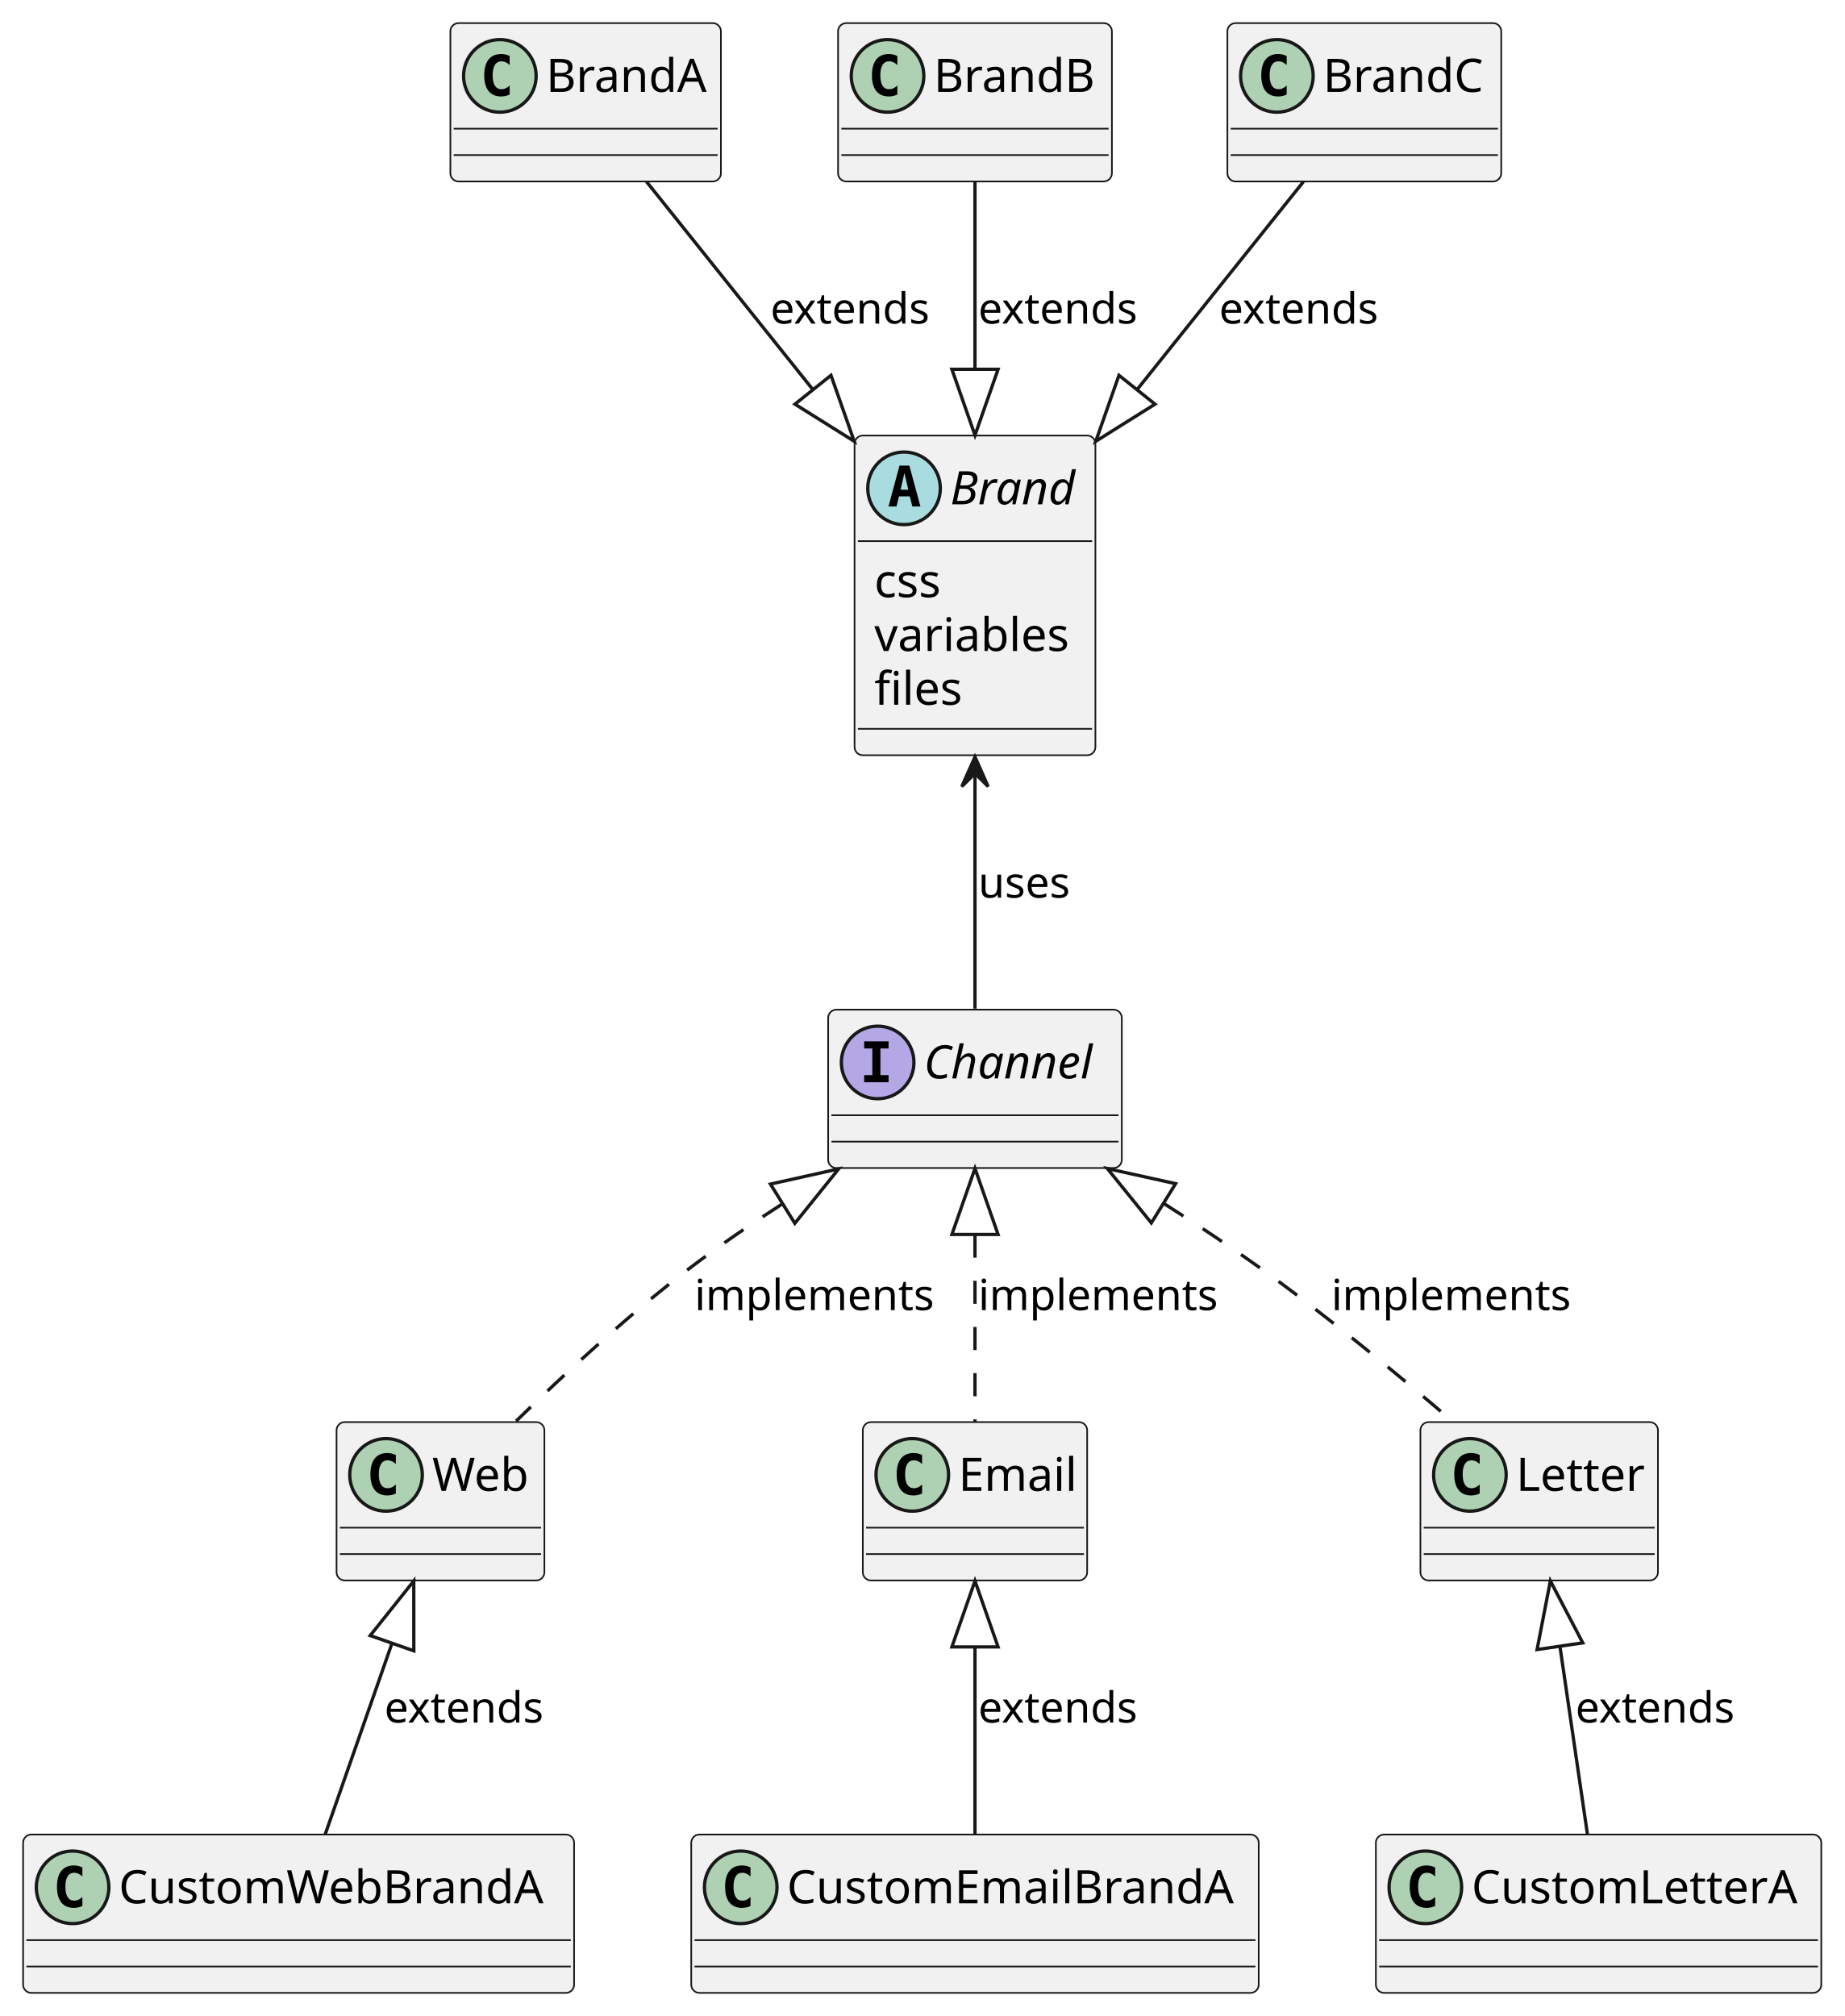
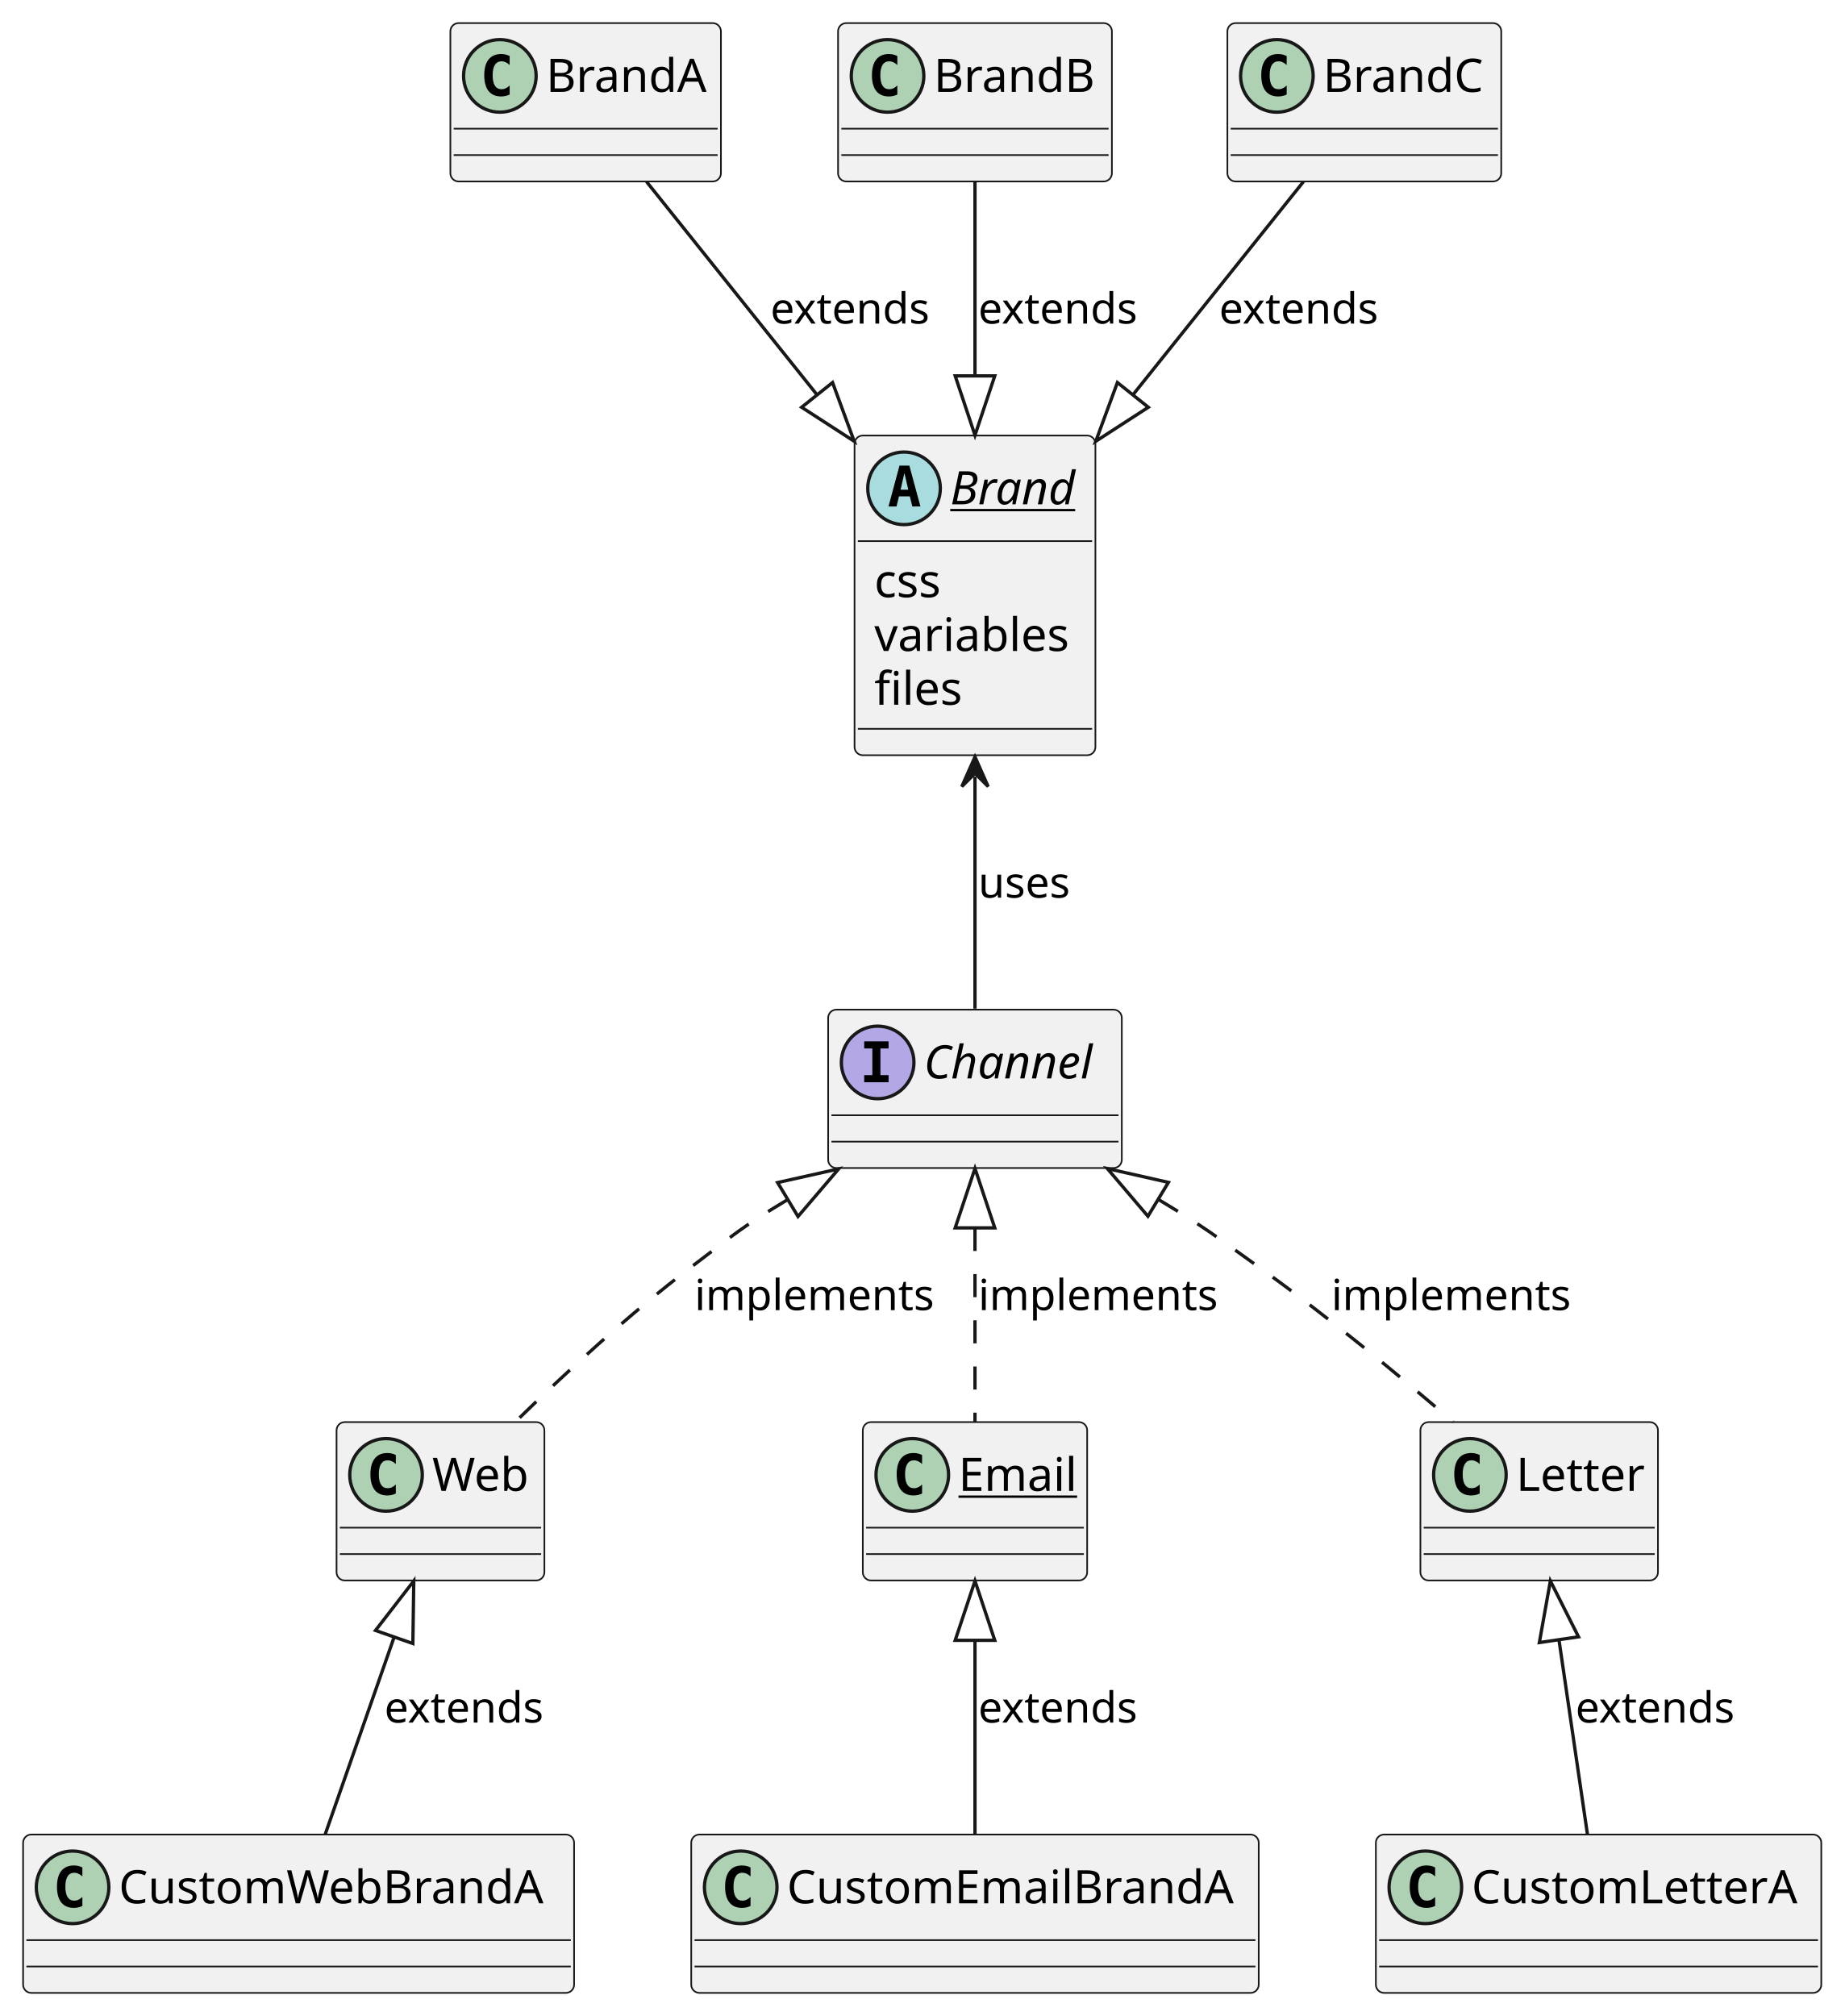
- <svg xmlns="http://www.w3.org/2000/svg" contentStyleType="text/css" height="611px" preserveAspectRatio="none" style="width:559px;height:611px;background:#FFFFFF;" version="1.1" viewBox="0 0 559 611" width="559px" zoomAndPan="magnify">
+ <svg xmlns="http://www.w3.org/2000/svg" contentstyletype="text/css" height="611px" preserveAspectRatio="none" style="width:559px;height:611px;background:#FFFFFF;" version="1.1" viewBox="0 0 559 611" width="559px" zoomAndPan="magnify">
  <defs />
  <g>
    <g id="elem_BrandA">
-       <rect codeLine="2" fill="#F1F1F1" height="48" id="BrandA" rx="2.5" ry="2.5" style="stroke:#181818;stroke-width:0.5;" width="82" x="136.5" y="7" />
+       <rect codeline="2" fill="#F1F1F1" height="48" id="BrandA" rx="2.5" ry="2.5" style="stroke:#181818;stroke-width:0.5;" width="82" x="136.5" y="7" />
      <ellipse cx="151.5" cy="23" fill="#ADD1B2" rx="11" ry="11" style="stroke:#181818;stroke-width:1.0;" />
      <path d="M154.469,28.641 Q153.891,28.938 153.25,29.078 Q152.609,29.234 151.906,29.234 Q149.406,29.234 148.078,27.594 Q146.766,25.938 146.766,22.812 Q146.766,19.688 148.078,18.031 Q149.406,16.375 151.906,16.375 Q152.609,16.375 153.25,16.531 Q153.906,16.688 154.469,16.984 L154.469,19.703 Q153.844,19.125 153.25,18.859 Q152.656,18.578 152.031,18.578 Q150.688,18.578 150,19.656 Q149.312,20.719 149.312,22.812 Q149.312,24.906 150,25.984 Q150.688,27.047 152.031,27.047 Q152.656,27.047 153.25,26.781 Q153.844,26.5 154.469,25.922 L154.469,28.641 Z " fill="#000000" />
      <text fill="#000000" font-family="sans-serif" font-size="14" lengthAdjust="spacing" textLength="50" x="165.5" y="27.847">BrandA</text>
      <line style="stroke:#181818;stroke-width:0.5;" x1="137.5" x2="217.5" y1="39" y2="39" />
      <line style="stroke:#181818;stroke-width:0.5;" x1="137.5" x2="217.5" y1="47" y2="47" />
    </g>
    <g id="elem_BrandB">
-       <rect codeLine="3" fill="#F1F1F1" height="48" id="BrandB" rx="2.5" ry="2.5" style="stroke:#181818;stroke-width:0.5;" width="83" x="254" y="7" />
+       <rect codeline="3" fill="#F1F1F1" height="48" id="BrandB" rx="2.5" ry="2.5" style="stroke:#181818;stroke-width:0.5;" width="83" x="254" y="7" />
      <ellipse cx="269" cy="23" fill="#ADD1B2" rx="11" ry="11" style="stroke:#181818;stroke-width:1.0;" />
      <path d="M271.969,28.641 Q271.391,28.938 270.75,29.078 Q270.109,29.234 269.406,29.234 Q266.906,29.234 265.578,27.594 Q264.266,25.938 264.266,22.812 Q264.266,19.688 265.578,18.031 Q266.906,16.375 269.406,16.375 Q270.109,16.375 270.75,16.531 Q271.406,16.688 271.969,16.984 L271.969,19.703 Q271.344,19.125 270.75,18.859 Q270.156,18.578 269.531,18.578 Q268.188,18.578 267.5,19.656 Q266.812,20.719 266.812,22.812 Q266.812,24.906 267.5,25.984 Q268.188,27.047 269.531,27.047 Q270.156,27.047 270.75,26.781 Q271.344,26.5 271.969,25.922 L271.969,28.641 Z " fill="#000000" />
      <text fill="#000000" font-family="sans-serif" font-size="14" lengthAdjust="spacing" textLength="51" x="283" y="27.847">BrandB</text>
      <line style="stroke:#181818;stroke-width:0.5;" x1="255" x2="336" y1="39" y2="39" />
      <line style="stroke:#181818;stroke-width:0.5;" x1="255" x2="336" y1="47" y2="47" />
    </g>
    <g id="elem_BrandC">
-       <rect codeLine="4" fill="#F1F1F1" height="48" id="BrandC" rx="2.5" ry="2.5" style="stroke:#181818;stroke-width:0.5;" width="83" x="372" y="7" />
+       <rect codeline="4" fill="#F1F1F1" height="48" id="BrandC" rx="2.5" ry="2.5" style="stroke:#181818;stroke-width:0.5;" width="83" x="372" y="7" />
      <ellipse cx="387" cy="23" fill="#ADD1B2" rx="11" ry="11" style="stroke:#181818;stroke-width:1.0;" />
      <path d="M389.969,28.641 Q389.391,28.938 388.75,29.078 Q388.109,29.234 387.406,29.234 Q384.906,29.234 383.578,27.594 Q382.266,25.938 382.266,22.812 Q382.266,19.688 383.578,18.031 Q384.906,16.375 387.406,16.375 Q388.109,16.375 388.75,16.531 Q389.406,16.688 389.969,16.984 L389.969,19.703 Q389.344,19.125 388.75,18.859 Q388.156,18.578 387.531,18.578 Q386.188,18.578 385.5,19.656 Q384.812,20.719 384.812,22.812 Q384.812,24.906 385.5,25.984 Q386.188,27.047 387.531,27.047 Q388.156,27.047 388.75,26.781 Q389.344,26.5 389.969,25.922 L389.969,28.641 Z " fill="#000000" />
      <text fill="#000000" font-family="sans-serif" font-size="14" lengthAdjust="spacing" textLength="51" x="401" y="27.847">BrandC</text>
      <line style="stroke:#181818;stroke-width:0.5;" x1="373" x2="454" y1="39" y2="39" />
      <line style="stroke:#181818;stroke-width:0.5;" x1="373" x2="454" y1="47" y2="47" />
    </g>
    <g id="elem_Brand">
-       <rect codeLine="6" fill="#F1F1F1" height="96.891" id="Brand" rx="2.5" ry="2.5" style="stroke:#181818;stroke-width:0.5;" width="73" x="259" y="132" />
+       <rect codeline="6" fill="#F1F1F1" height="96.891" id="Brand" rx="2.5" ry="2.5" style="stroke:#181818;stroke-width:0.5;" width="73" x="259" y="132" />
      <ellipse cx="274" cy="148" fill="#A9DCDF" rx="11" ry="11" style="stroke:#181818;stroke-width:1.0;" />
      <path d="M274.109,143.344 L272.953,148.422 L275.281,148.422 L274.109,143.344 Z M272.625,141.109 L275.609,141.109 L278.969,153.5 L276.516,153.5 L275.75,150.438 L272.469,150.438 L271.719,153.5 L269.281,153.5 L272.625,141.109 Z " fill="#000000" />
-       <text fill="#000000" font-family="sans-serif" font-size="14" font-style="italic" lengthAdjust="spacing" textLength="41" x="288" y="152.847">Brand</text>
+       <text fill="#000000" font-family="sans-serif" font-size="14" font-style="italic" lengthAdjust="spacing" textLength="41" x="288" y="152.847">
+         <a href="brand/index.html" target="_top" style="text-decoration:underline;">Brand</a>
+       </text>
      <line style="stroke:#181818;stroke-width:0.5;" x1="260" x2="331" y1="164" y2="164" />
      <text fill="#000000" font-family="sans-serif" font-size="14" lengthAdjust="spacing" textLength="24" x="265" y="180.995">css</text>
      <text fill="#000000" font-family="sans-serif" font-size="14" lengthAdjust="spacing" textLength="60" x="265" y="197.292">variables</text>
      <text fill="#000000" font-family="sans-serif" font-size="14" lengthAdjust="spacing" textLength="27" x="265" y="213.589">files</text>
      <line style="stroke:#181818;stroke-width:0.5;" x1="260" x2="331" y1="220.891" y2="220.891" />
    </g>
    <g id="elem_Channel">
-       <rect codeLine="12" fill="#F1F1F1" height="48" id="Channel" rx="2.5" ry="2.5" style="stroke:#181818;stroke-width:0.5;" width="89" x="251" y="306" />
+       <rect codeline="12" fill="#F1F1F1" height="48" id="Channel" rx="2.5" ry="2.5" style="stroke:#181818;stroke-width:0.5;" width="89" x="251" y="306" />
      <ellipse cx="266" cy="322" fill="#B4A7E5" rx="11" ry="11" style="stroke:#181818;stroke-width:1.0;" />
      <path d="M261.922,317.766 L261.922,315.609 L269.312,315.609 L269.312,317.766 L266.844,317.766 L266.844,325.844 L269.312,325.844 L269.312,328 L261.922,328 L261.922,325.844 L264.391,325.844 L264.391,317.766 L261.922,317.766 Z " fill="#000000" />
      <text fill="#000000" font-family="sans-serif" font-size="14" font-style="italic" lengthAdjust="spacing" textLength="57" x="280" y="326.847">Channel</text>
      <line style="stroke:#181818;stroke-width:0.5;" x1="252" x2="339" y1="338" y2="338" />
      <line style="stroke:#181818;stroke-width:0.5;" x1="252" x2="339" y1="346" y2="346" />
    </g>
    <g id="elem_Web">
-       <rect codeLine="14" fill="#F1F1F1" height="48" id="Web" rx="2.5" ry="2.5" style="stroke:#181818;stroke-width:0.5;" width="63" x="102" y="431" />
+       <rect codeline="14" fill="#F1F1F1" height="48" id="Web" rx="2.5" ry="2.5" style="stroke:#181818;stroke-width:0.5;" width="63" x="102" y="431" />
      <ellipse cx="117" cy="447" fill="#ADD1B2" rx="11" ry="11" style="stroke:#181818;stroke-width:1.0;" />
      <path d="M119.969,452.641 Q119.391,452.938 118.75,453.078 Q118.109,453.234 117.406,453.234 Q114.906,453.234 113.578,451.594 Q112.266,449.938 112.266,446.812 Q112.266,443.688 113.578,442.031 Q114.906,440.375 117.406,440.375 Q118.109,440.375 118.75,440.531 Q119.406,440.688 119.969,440.984 L119.969,443.703 Q119.344,443.125 118.75,442.859 Q118.156,442.578 117.531,442.578 Q116.188,442.578 115.5,443.656 Q114.812,444.719 114.812,446.812 Q114.812,448.906 115.5,449.984 Q116.188,451.047 117.531,451.047 Q118.156,451.047 118.75,450.781 Q119.344,450.5 119.969,449.922 L119.969,452.641 Z " fill="#000000" />
      <text fill="#000000" font-family="sans-serif" font-size="14" lengthAdjust="spacing" textLength="31" x="131" y="451.847">Web</text>
      <line style="stroke:#181818;stroke-width:0.5;" x1="103" x2="164" y1="463" y2="463" />
      <line style="stroke:#181818;stroke-width:0.5;" x1="103" x2="164" y1="471" y2="471" />
    </g>
    <g id="elem_Email">
-       <rect codeLine="15" fill="#F1F1F1" height="48" id="Email" rx="2.5" ry="2.5" style="stroke:#181818;stroke-width:0.5;" width="68" x="261.5" y="431" />
+       <rect codeline="15" fill="#F1F1F1" height="48" id="Email" rx="2.5" ry="2.5" style="stroke:#181818;stroke-width:0.5;" width="68" x="261.5" y="431" />
      <ellipse cx="276.5" cy="447" fill="#ADD1B2" rx="11" ry="11" style="stroke:#181818;stroke-width:1.0;" />
      <path d="M279.469,452.641 Q278.891,452.938 278.25,453.078 Q277.609,453.234 276.906,453.234 Q274.406,453.234 273.078,451.594 Q271.766,449.938 271.766,446.812 Q271.766,443.688 273.078,442.031 Q274.406,440.375 276.906,440.375 Q277.609,440.375 278.25,440.531 Q278.906,440.688 279.469,440.984 L279.469,443.703 Q278.844,443.125 278.25,442.859 Q277.656,442.578 277.031,442.578 Q275.688,442.578 275,443.656 Q274.312,444.719 274.312,446.812 Q274.312,448.906 275,449.984 Q275.688,451.047 277.031,451.047 Q277.656,451.047 278.25,450.781 Q278.844,450.5 279.469,449.922 L279.469,452.641 Z " fill="#000000" />
-       <text fill="#000000" font-family="sans-serif" font-size="14" lengthAdjust="spacing" textLength="36" x="290.5" y="451.847">Email</text>
+       <text fill="#000000" font-family="sans-serif" font-size="14" lengthAdjust="spacing" textLength="36" x="290.5" y="451.847">
+         <a href="common/email/index.html" target="_top" style="text-decoration:underline;">Email</a>
+       </text>
      <line style="stroke:#181818;stroke-width:0.5;" x1="262.5" x2="328.5" y1="463" y2="463" />
      <line style="stroke:#181818;stroke-width:0.5;" x1="262.5" x2="328.5" y1="471" y2="471" />
    </g>
    <g id="elem_Letter">
-       <rect codeLine="16" fill="#F1F1F1" height="48" id="Letter" rx="2.5" ry="2.5" style="stroke:#181818;stroke-width:0.5;" width="72" x="430.5" y="431" />
+       <rect codeline="16" fill="#F1F1F1" height="48" id="Letter" rx="2.5" ry="2.5" style="stroke:#181818;stroke-width:0.5;" width="72" x="430.5" y="431" />
      <ellipse cx="445.5" cy="447" fill="#ADD1B2" rx="11" ry="11" style="stroke:#181818;stroke-width:1.0;" />
      <path d="M448.469,452.641 Q447.891,452.938 447.25,453.078 Q446.609,453.234 445.906,453.234 Q443.406,453.234 442.078,451.594 Q440.766,449.938 440.766,446.812 Q440.766,443.688 442.078,442.031 Q443.406,440.375 445.906,440.375 Q446.609,440.375 447.25,440.531 Q447.906,440.688 448.469,440.984 L448.469,443.703 Q447.844,443.125 447.25,442.859 Q446.656,442.578 446.031,442.578 Q444.688,442.578 444,443.656 Q443.312,444.719 443.312,446.812 Q443.312,448.906 444,449.984 Q444.688,451.047 446.031,451.047 Q446.656,451.047 447.25,450.781 Q447.844,450.5 448.469,449.922 L448.469,452.641 Z " fill="#000000" />
      <text fill="#000000" font-family="sans-serif" font-size="14" lengthAdjust="spacing" textLength="40" x="459.5" y="451.847">Letter</text>
      <line style="stroke:#181818;stroke-width:0.5;" x1="431.5" x2="501.5" y1="463" y2="463" />
      <line style="stroke:#181818;stroke-width:0.5;" x1="431.5" x2="501.5" y1="471" y2="471" />
    </g>
    <g id="elem_CustomWebBrandA">
      <rect fill="#F1F1F1" height="48" id="CustomWebBrandA" rx="2.5" ry="2.5" style="stroke:#181818;stroke-width:0.5;" width="167" x="7" y="556" />
      <ellipse cx="22" cy="572" fill="#ADD1B2" rx="11" ry="11" style="stroke:#181818;stroke-width:1.0;" />
      <path d="M24.969,577.641 Q24.391,577.938 23.75,578.078 Q23.109,578.234 22.406,578.234 Q19.906,578.234 18.578,576.594 Q17.266,574.938 17.266,571.812 Q17.266,568.688 18.578,567.031 Q19.906,565.375 22.406,565.375 Q23.109,565.375 23.75,565.531 Q24.406,565.688 24.969,565.984 L24.969,568.703 Q24.344,568.125 23.75,567.859 Q23.156,567.578 22.531,567.578 Q21.188,567.578 20.5,568.656 Q19.812,569.719 19.812,571.812 Q19.812,573.906 20.5,574.984 Q21.188,576.047 22.531,576.047 Q23.156,576.047 23.75,575.781 Q24.344,575.5 24.969,574.922 L24.969,577.641 Z " fill="#000000" />
      <text fill="#000000" font-family="sans-serif" font-size="14" lengthAdjust="spacing" textLength="135" x="36" y="576.847">CustomWebBrandA</text>
      <line style="stroke:#181818;stroke-width:0.5;" x1="8" x2="173" y1="588" y2="588" />
      <line style="stroke:#181818;stroke-width:0.5;" x1="8" x2="173" y1="596" y2="596" />
    </g>
    <g id="elem_CustomEmailBrandA">
      <rect fill="#F1F1F1" height="48" id="CustomEmailBrandA" rx="2.5" ry="2.5" style="stroke:#181818;stroke-width:0.5;" width="172" x="209.5" y="556" />
      <ellipse cx="224.5" cy="572" fill="#ADD1B2" rx="11" ry="11" style="stroke:#181818;stroke-width:1.0;" />
      <path d="M227.469,577.641 Q226.891,577.938 226.25,578.078 Q225.609,578.234 224.906,578.234 Q222.406,578.234 221.078,576.594 Q219.766,574.938 219.766,571.812 Q219.766,568.688 221.078,567.031 Q222.406,565.375 224.906,565.375 Q225.609,565.375 226.25,565.531 Q226.906,565.688 227.469,565.984 L227.469,568.703 Q226.844,568.125 226.25,567.859 Q225.656,567.578 225.031,567.578 Q223.688,567.578 223,568.656 Q222.312,569.719 222.312,571.812 Q222.312,573.906 223,574.984 Q223.688,576.047 225.031,576.047 Q225.656,576.047 226.25,575.781 Q226.844,575.5 227.469,574.922 L227.469,577.641 Z " fill="#000000" />
      <text fill="#000000" font-family="sans-serif" font-size="14" lengthAdjust="spacing" textLength="140" x="238.5" y="576.847">CustomEmailBrandA</text>
      <line style="stroke:#181818;stroke-width:0.5;" x1="210.5" x2="380.5" y1="588" y2="588" />
      <line style="stroke:#181818;stroke-width:0.5;" x1="210.5" x2="380.5" y1="596" y2="596" />
    </g>
    <g id="elem_CustomLetterA">
      <rect fill="#F1F1F1" height="48" id="CustomLetterA" rx="2.5" ry="2.5" style="stroke:#181818;stroke-width:0.5;" width="135" x="417" y="556" />
      <ellipse cx="432" cy="572" fill="#ADD1B2" rx="11" ry="11" style="stroke:#181818;stroke-width:1.0;" />
      <path d="M434.969,577.641 Q434.391,577.938 433.75,578.078 Q433.109,578.234 432.406,578.234 Q429.906,578.234 428.578,576.594 Q427.266,574.938 427.266,571.812 Q427.266,568.688 428.578,567.031 Q429.906,565.375 432.406,565.375 Q433.109,565.375 433.75,565.531 Q434.406,565.688 434.969,565.984 L434.969,568.703 Q434.344,568.125 433.75,567.859 Q433.156,567.578 432.531,567.578 Q431.188,567.578 430.5,568.656 Q429.812,569.719 429.812,571.812 Q429.812,573.906 430.5,574.984 Q431.188,576.047 432.531,576.047 Q433.156,576.047 433.75,575.781 Q434.344,575.5 434.969,574.922 L434.969,577.641 Z " fill="#000000" />
      <text fill="#000000" font-family="sans-serif" font-size="14" lengthAdjust="spacing" textLength="103" x="446" y="576.847">CustomLetterA</text>
      <line style="stroke:#181818;stroke-width:0.5;" x1="418" x2="551" y1="588" y2="588" />
      <line style="stroke:#181818;stroke-width:0.5;" x1="418" x2="551" y1="596" y2="596" />
    </g>
    <g id="link_Brand_Channel">
-       <path codeLine="18" d="M295.5,234.54 C295.5,258.94 295.5,286.64 295.5,305.7 " fill="none" id="Brand-backto-Channel" style="stroke:#181818;stroke-width:1.0;" />
+       <path codeline="18" d="M295.5,235.39 C295.5,260.96 295.5,285.28 295.5,305.7 " fill="none" id="Brand-backto-Channel" style="stroke:#181818;stroke-width:1.0;" />
      <polygon fill="#181818" points="295.5,229.39,291.5,238.39,295.5,234.39,299.5,238.39,295.5,229.39" style="stroke:#181818;stroke-width:1.0;" />
      <text fill="#000000" font-family="sans-serif" font-size="13" lengthAdjust="spacing" textLength="30" x="296.5" y="272.067">uses</text>
    </g>
    <g id="link_Channel_Web">
-       <path codeLine="20" d="M236.99,364.95 C227.59,371 218.13,377.46 209.5,384 C190.63,398.3 171.01,416.46 156.43,430.7 " fill="none" id="Channel-backto-Web" style="stroke:#181818;stroke-width:1.0;stroke-dasharray:7.0,7.0;" />
-       <polygon fill="none" points="233.51,358.87,254.19,354.26,240.9,370.76,233.51,358.87" style="stroke:#181818;stroke-width:1.0;" />
+       <path codeline="20" d="M238.77,363.546 C224.24,372.296 223.48,373.41 209.5,384 C190.63,398.3 171.01,416.46 156.43,430.7 " fill="none" id="Channel-backto-Web" style="stroke:#181818;stroke-width:1.0;stroke-dasharray:7.0,7.0;" />
+       <polygon fill="none" points="254.19,354.26,235.675,358.406,241.865,368.686,254.19,354.26" style="stroke:#181818;stroke-width:1.0;" />
      <text fill="#000000" font-family="sans-serif" font-size="13" lengthAdjust="spacing" textLength="76" x="210.5" y="397.067">implements</text>
    </g>
    <g id="link_Channel_Email">
-       <path codeLine="21" d="M295.5,374.17 C295.5,393.29 295.5,415.02 295.5,430.97 " fill="none" id="Channel-backto-Email" style="stroke:#181818;stroke-width:1.0;stroke-dasharray:7.0,7.0;" />
-       <polygon fill="none" points="288.5,374.14,295.5,354.14,302.5,374.14,288.5,374.14" style="stroke:#181818;stroke-width:1.0;" />
+       <path codeline="21" d="M295.5,372.14 C295.5,394.13 295.5,409.01 295.5,430.97 " fill="none" id="Channel-backto-Email" style="stroke:#181818;stroke-width:1.0;stroke-dasharray:7.0,7.0;" />
+       <polygon fill="none" points="295.5,354.14,289.5,372.14,301.5,372.14,295.5,354.14" style="stroke:#181818;stroke-width:1.0;" />
      <text fill="#000000" font-family="sans-serif" font-size="13" lengthAdjust="spacing" textLength="76" x="296.5" y="397.067">implements</text>
    </g>
    <g id="link_Channel_Letter">
-       <path codeLine="22" d="M352.77,364.78 C362.51,370.95 372.4,377.5 381.5,384 C402.03,398.67 423.99,416.83 440.44,430.97 " fill="none" id="Channel-backto-Letter" style="stroke:#181818;stroke-width:1.0;stroke-dasharray:7.0,7.0;" />
-       <polygon fill="none" points="348.95,370.64,335.62,354.17,356.31,358.74,348.95,370.64" style="stroke:#181818;stroke-width:1.0;" />
+       <path codeline="22" d="M351.023,363.483 C365.743,372.383 366.95,373.6 381.5,384 C402.03,398.67 423.99,416.83 440.44,430.97 " fill="none" id="Channel-backto-Letter" style="stroke:#181818;stroke-width:1.0;stroke-dasharray:7.0,7.0;" />
+       <polygon fill="none" points="335.62,354.17,347.919,368.618,354.128,358.349,335.62,354.17" style="stroke:#181818;stroke-width:1.0;" />
      <text fill="#000000" font-family="sans-serif" font-size="13" lengthAdjust="spacing" textLength="76" x="403.5" y="397.067">implements</text>
    </g>
    <g id="link_BrandA_Brand">
-       <path codeLine="24" d="M195.94,55.05 C209.45,71.93 228.46,95.69 246.25,117.93 " fill="none" id="BrandA-to-Brand" style="stroke:#181818;stroke-width:1.0;" />
-       <polygon fill="none" points="251.86,113.75,258.89,133.74,240.93,122.49,251.86,113.75" style="stroke:#181818;stroke-width:1.0;" />
+       <path codeline="24" d="M195.94,55.05 C212.73,76.03 226.768,93.572 247.648,119.682 " fill="none" id="BrandA-to-Brand" style="stroke:#181818;stroke-width:1.0;" />
+       <polygon fill="none" points="258.89,133.74,252.334,115.935,242.962,123.43,258.89,133.74" style="stroke:#181818;stroke-width:1.0;" />
      <text fill="#000000" font-family="sans-serif" font-size="13" lengthAdjust="spacing" textLength="51" x="233.5" y="98.067">extends</text>
    </g>
    <g id="link_BrandB_Brand">
-       <path codeLine="25" d="M295.5,55.05 C295.5,70.34 295.5,91.27 295.5,111.61 " fill="none" id="BrandB-to-Brand" style="stroke:#181818;stroke-width:1.0;" />
-       <polygon fill="none" points="302.5,111.92,295.5,131.92,288.5,111.92,302.5,111.92" style="stroke:#181818;stroke-width:1.0;" />
+       <path codeline="25" d="M295.5,55.05 C295.5,75.55 295.5,88.17 295.5,113.92 " fill="none" id="BrandB-to-Brand" style="stroke:#181818;stroke-width:1.0;" />
+       <polygon fill="none" points="295.5,131.92,301.5,113.92,289.5,113.92,295.5,131.92" style="stroke:#181818;stroke-width:1.0;" />
      <text fill="#000000" font-family="sans-serif" font-size="13" lengthAdjust="spacing" textLength="51" x="296.5" y="98.067">extends</text>
    </g>
    <g id="link_BrandC_Brand">
-       <path codeLine="26" d="M395.06,55.05 C381.55,71.93 362.54,95.69 344.75,117.93 " fill="none" id="BrandC-to-Brand" style="stroke:#181818;stroke-width:1.0;" />
-       <polygon fill="none" points="350.07,122.49,332.11,133.74,339.14,113.75,350.07,122.49" style="stroke:#181818;stroke-width:1.0;" />
+       <path codeline="26" d="M395.06,55.05 C378.27,76.03 364.232,93.572 343.352,119.682 " fill="none" id="BrandC-to-Brand" style="stroke:#181818;stroke-width:1.0;" />
+       <polygon fill="none" points="332.11,133.74,348.038,123.43,338.666,115.935,332.11,133.74" style="stroke:#181818;stroke-width:1.0;" />
      <text fill="#000000" font-family="sans-serif" font-size="13" lengthAdjust="spacing" textLength="51" x="369.5" y="98.067">extends</text>
    </g>
    <g id="link_Web_CustomWebBrandA">
-       <path codeLine="28" d="M118.73,498.25 C111.97,517.59 104.22,539.76 98.55,555.97 " fill="none" id="Web-backto-CustomWebBrandA" style="stroke:#181818;stroke-width:1.0;" />
-       <polygon fill="none" points="112.2,495.7,125.41,479.14,125.42,500.33,112.2,495.7" style="stroke:#181818;stroke-width:1.0;" />
+       <path codeline="28" d="M119.468,496.131 C111.778,518.121 106.23,534.01 98.55,555.97 " fill="none" id="Web-backto-CustomWebBrandA" style="stroke:#181818;stroke-width:1.0;" />
+       <polygon fill="none" points="125.41,479.14,113.805,494.15,125.132,498.112,125.41,479.14" style="stroke:#181818;stroke-width:1.0;" />
      <text fill="#000000" font-family="sans-serif" font-size="13" lengthAdjust="spacing" textLength="51" x="116.5" y="522.067">extends</text>
    </g>
    <g id="link_Email_CustomEmailBrandA">
-       <path codeLine="29" d="M295.5,499.17 C295.5,518.29 295.5,540.02 295.5,555.97 " fill="none" id="Email-backto-CustomEmailBrandA" style="stroke:#181818;stroke-width:1.0;" />
-       <polygon fill="none" points="288.5,499.14,295.5,479.14,302.5,499.14,288.5,499.14" style="stroke:#181818;stroke-width:1.0;" />
+       <path codeline="29" d="M295.5,497.14 C295.5,519.13 295.5,534.01 295.5,555.97 " fill="none" id="Email-backto-CustomEmailBrandA" style="stroke:#181818;stroke-width:1.0;" />
+       <polygon fill="none" points="295.5,479.14,289.5,497.14,301.5,497.14,295.5,479.14" style="stroke:#181818;stroke-width:1.0;" />
      <text fill="#000000" font-family="sans-serif" font-size="13" lengthAdjust="spacing" textLength="51" x="296.5" y="522.067">extends</text>
    </g>
    <g id="link_Letter_CustomLetterA">
-       <path codeLine="30" d="M472.82,499.17 C475.62,518.29 478.8,540.02 481.13,555.97 " fill="none" id="Letter-backto-CustomLetterA" style="stroke:#181818;stroke-width:1.0;" />
-       <polygon fill="none" points="465.86,499.94,469.89,479.14,479.71,497.91,465.86,499.94" style="stroke:#181818;stroke-width:1.0;" />
+       <path codeline="30" d="M472.49,496.951 C475.7,518.941 477.92,534.01 481.13,555.97 " fill="none" id="Letter-backto-CustomLetterA" style="stroke:#181818;stroke-width:1.0;" />
+       <polygon fill="none" points="469.89,479.14,466.553,497.818,478.427,496.085,469.89,479.14" style="stroke:#181818;stroke-width:1.0;" />
      <text fill="#000000" font-family="sans-serif" font-size="13" lengthAdjust="spacing" textLength="51" x="477.5" y="522.067">extends</text>
    </g>
  </g>
</svg>
